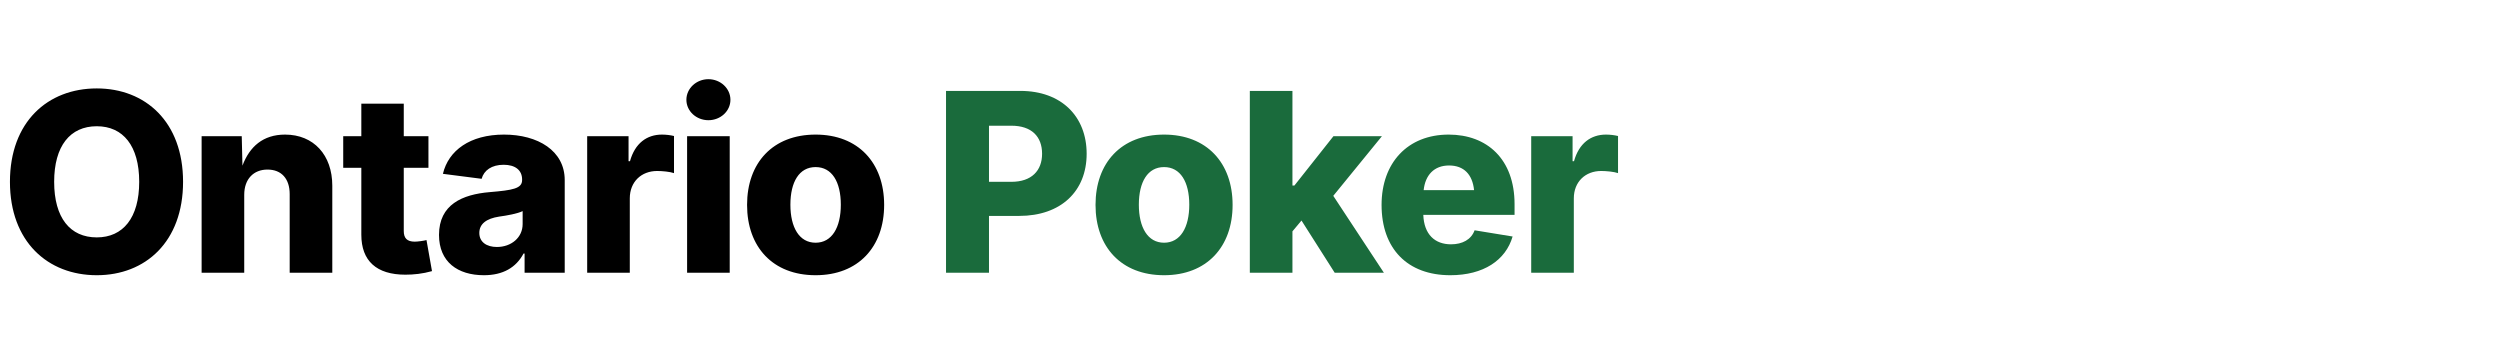
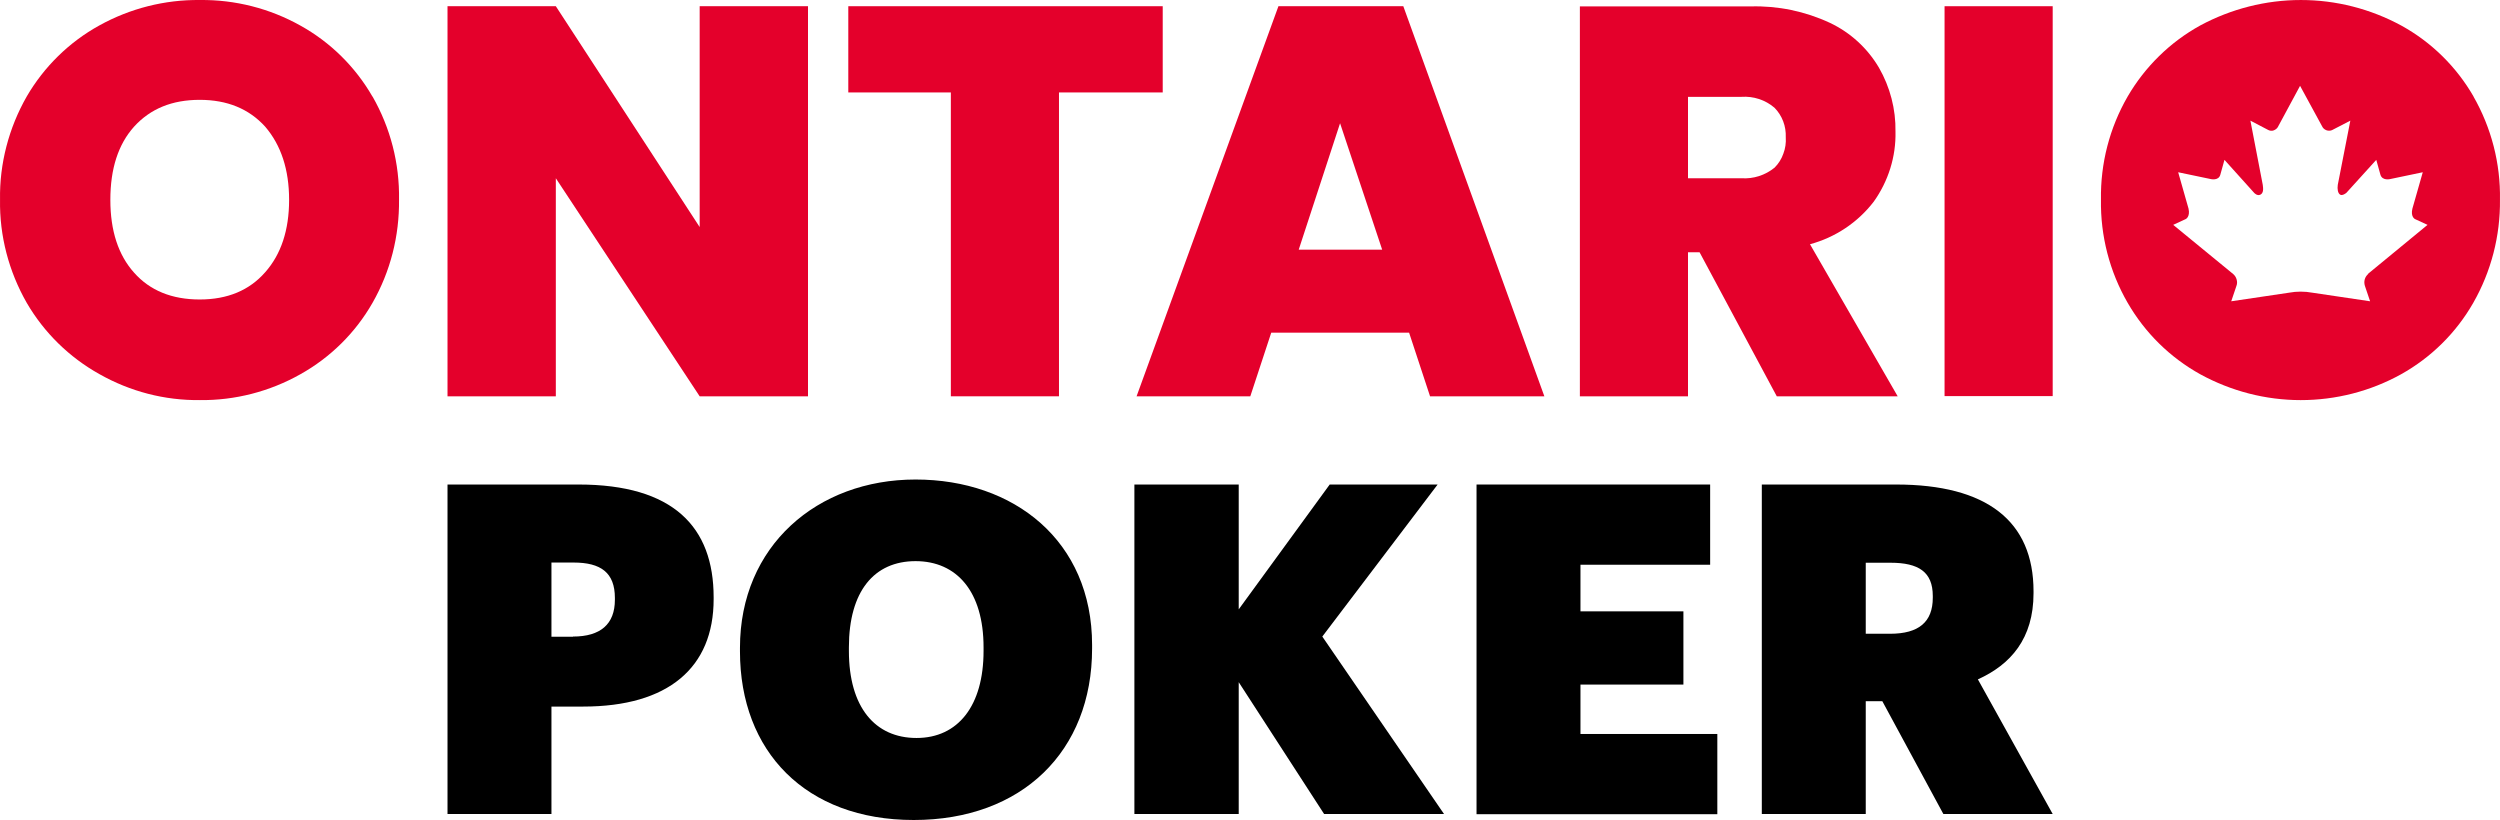
- <svg xmlns="http://www.w3.org/2000/svg" viewBox="0 0 220 32" fill="none">
-   <text x="0" y="24" font-family="'General Sans','Inter',sans-serif" font-weight="800" font-size="22" fill="currentColor" letter-spacing="-0.5">Ontario</text>
-   <text x="82" y="24" font-family="'General Sans','Inter',sans-serif" font-weight="800" font-size="22" fill="#1A6B3C" letter-spacing="-0.5">Poker</text>
+ <svg xmlns="http://www.w3.org/2000/svg" width="250" height="82" viewBox="0 0 250 82" fill="none">
+   <path d="M247.363 9.664C245.647 6.683 243.153 4.222 240.141 2.562C237.049 0.882 233.597 0.001 230.087 0.001C226.576 0.001 223.124 0.882 220.032 2.542C217.02 4.202 214.506 6.663 212.769 9.644C210.955 12.784 210.038 16.345 210.096 19.966C210.038 23.587 210.955 27.148 212.769 30.288C214.506 33.289 217 35.749 220.032 37.43C223.104 39.11 226.557 40.011 230.067 40.011C233.578 40.011 237.03 39.13 240.102 37.43C243.114 35.749 245.609 33.289 247.324 30.288C249.119 27.148 250.036 23.587 249.997 19.966C250.058 16.345 249.139 12.784 247.343 9.644L247.363 9.664ZM236.81 27.408C236.65 27.548 236.531 27.728 236.471 27.948C236.411 28.168 236.43 28.388 236.49 28.588L237.01 30.128L231.224 29.268C230.466 29.128 229.668 29.128 228.911 29.268L223.124 30.128L223.644 28.588C223.724 28.388 223.724 28.168 223.663 27.948C223.603 27.728 223.484 27.548 223.324 27.408L217.32 22.486L218.575 21.906C218.575 21.906 219.035 21.686 218.854 20.866L217.818 17.225L221.07 17.905C221.07 17.905 221.847 18.105 222.028 17.485L222.446 15.985L225.417 19.286C225.417 19.286 225.717 19.626 226.037 19.466C226.356 19.306 226.336 18.886 226.276 18.486L225.04 12.064L226.835 13.004C226.995 13.084 227.193 13.104 227.353 13.044C227.513 12.984 227.672 12.884 227.773 12.724L230.007 8.583L232.261 12.724C232.361 12.884 232.52 12.984 232.699 13.044C232.881 13.084 233.06 13.084 233.219 13.004L235.034 12.064L233.778 18.486C233.718 18.886 233.778 19.326 234.018 19.466C234.257 19.606 234.635 19.286 234.635 19.286L237.627 15.985L238.046 17.485C238.247 18.105 239.024 17.905 239.024 17.905L242.277 17.225L241.239 20.866C241.039 21.686 241.498 21.906 241.498 21.906L242.754 22.486L236.771 27.408H236.81Z" fill="#E4002B" />
+   <path d="M37.249 9.663C35.534 6.683 33.04 4.222 30.047 2.562C26.975 0.841 23.504 -0.039 19.993 0.001C16.481 -0.039 13.01 0.841 9.938 2.542C6.925 4.202 4.412 6.663 2.676 9.643C0.88 12.784 -0.057 16.365 0.003 19.966C-0.057 23.587 0.88 27.147 2.676 30.288C4.412 33.269 6.925 35.729 9.938 37.41C13.01 39.15 16.462 40.05 19.993 40.01C23.504 40.05 26.975 39.15 30.028 37.43C33.04 35.749 35.534 33.289 37.249 30.288C39.045 27.147 39.943 23.587 39.903 19.966C39.963 16.345 39.045 12.784 37.249 9.643V9.663ZM26.516 27.227C24.94 29.028 22.766 29.948 19.973 29.948C17.18 29.948 14.985 29.048 13.409 27.267C11.833 25.507 11.035 23.087 11.035 19.986C11.035 16.885 11.813 14.444 13.409 12.664C15.045 10.864 17.22 9.984 19.973 9.984C22.726 9.984 24.9 10.884 26.516 12.664C28.112 14.525 28.91 16.965 28.91 19.986C28.91 23.006 28.112 25.427 26.516 27.227Z" fill="#E4002B" />
+   <path d="M80.8 39.63H69.967L55.583 17.825V39.63H44.751V0.622H55.583L69.967 22.706V0.622H80.8V39.63Z" fill="#E4002B" />
+   <path d="M116.272 0.622V9.244H105.898V39.63H95.085V9.244H84.83V0.622H116.272Z" fill="#E4002B" />
+   <path d="M140.331 0.622H127.843L113.658 39.63H125.03L127.124 33.269H140.91L143.005 39.63H154.436L140.331 0.622ZM129.878 24.947L134.007 12.324L138.217 24.967H129.878V24.947Z" fill="#E4002B" />
+   <path d="M180.989 24.427C183.523 23.747 185.778 22.246 187.374 20.166C188.83 18.125 189.608 15.665 189.548 13.164C189.588 10.924 189.009 8.703 187.892 6.763C186.735 4.802 185.02 3.242 182.985 2.282C180.491 1.122 177.778 0.562 175.045 0.642H157.987V39.63H168.8V25.227H169.957L177.678 39.63H189.768L180.989 24.407V24.427ZM178.336 15.365C178.157 15.885 177.857 16.365 177.458 16.765C176.521 17.525 175.344 17.905 174.147 17.825H168.8V9.684H174.147C175.344 9.604 176.521 9.984 177.438 10.764C177.818 11.144 178.117 11.604 178.316 12.124C178.516 12.644 178.596 13.184 178.576 13.725C178.615 14.285 178.536 14.845 178.336 15.365Z" fill="#E4002B" />
+   <path d="M205.269 0.622H194.456V39.61H205.269V0.622Z" fill="#E4002B" />
+   <path d="M44.751 48.452H57.858C67.334 48.452 71.364 52.693 71.364 59.735V59.915C71.364 66.777 66.815 70.657 58.317 70.657H55.145V81.4H44.751V48.452ZM57.299 63.656C60.052 63.656 61.489 62.416 61.489 59.975V59.795C61.489 57.255 60.072 56.254 57.359 56.254H55.145V63.676H57.299V63.656Z" fill="black" />
+   <path d="M73.997 65.136V64.776C73.997 54.594 81.718 47.952 91.553 47.952C101.389 47.952 109.209 54.074 109.209 64.496V64.856C109.209 75.139 102.187 82 91.374 82C80.561 82 73.997 75.139 73.997 65.136ZM98.356 65.096V64.736C98.356 59.155 95.683 56.114 91.553 56.114C87.424 56.114 84.89 59.115 84.89 64.736V65.096C84.89 70.718 87.504 73.798 91.653 73.798C95.803 73.798 98.356 70.578 98.356 65.096Z" fill="black" />
+   <path d="M113.439 48.452H123.872V60.935L132.97 48.452H143.762L132.231 63.656L144.401 81.4H132.411L123.872 68.217V81.4H113.439V48.452Z" fill="black" />
+   <path d="M147.673 48.452H171.015V56.474H158.047V61.135H168.341V68.457H158.047V73.398H171.733V81.42H147.653V48.452H147.673Z" fill="black" />
+   <path d="M176.181 48.452H189.608C198.665 48.452 203.353 52.093 203.353 59.135V59.315C203.353 63.876 201.06 66.456 197.788 67.937L205.269 81.4H194.336L188.231 70.117H186.575V81.4H176.181V48.452ZM189.01 63.376C191.902 63.376 193.279 62.175 193.279 59.775V59.595C193.279 57.194 191.862 56.274 189.049 56.274H186.575V63.376H189.01Z" fill="black" />
</svg>
